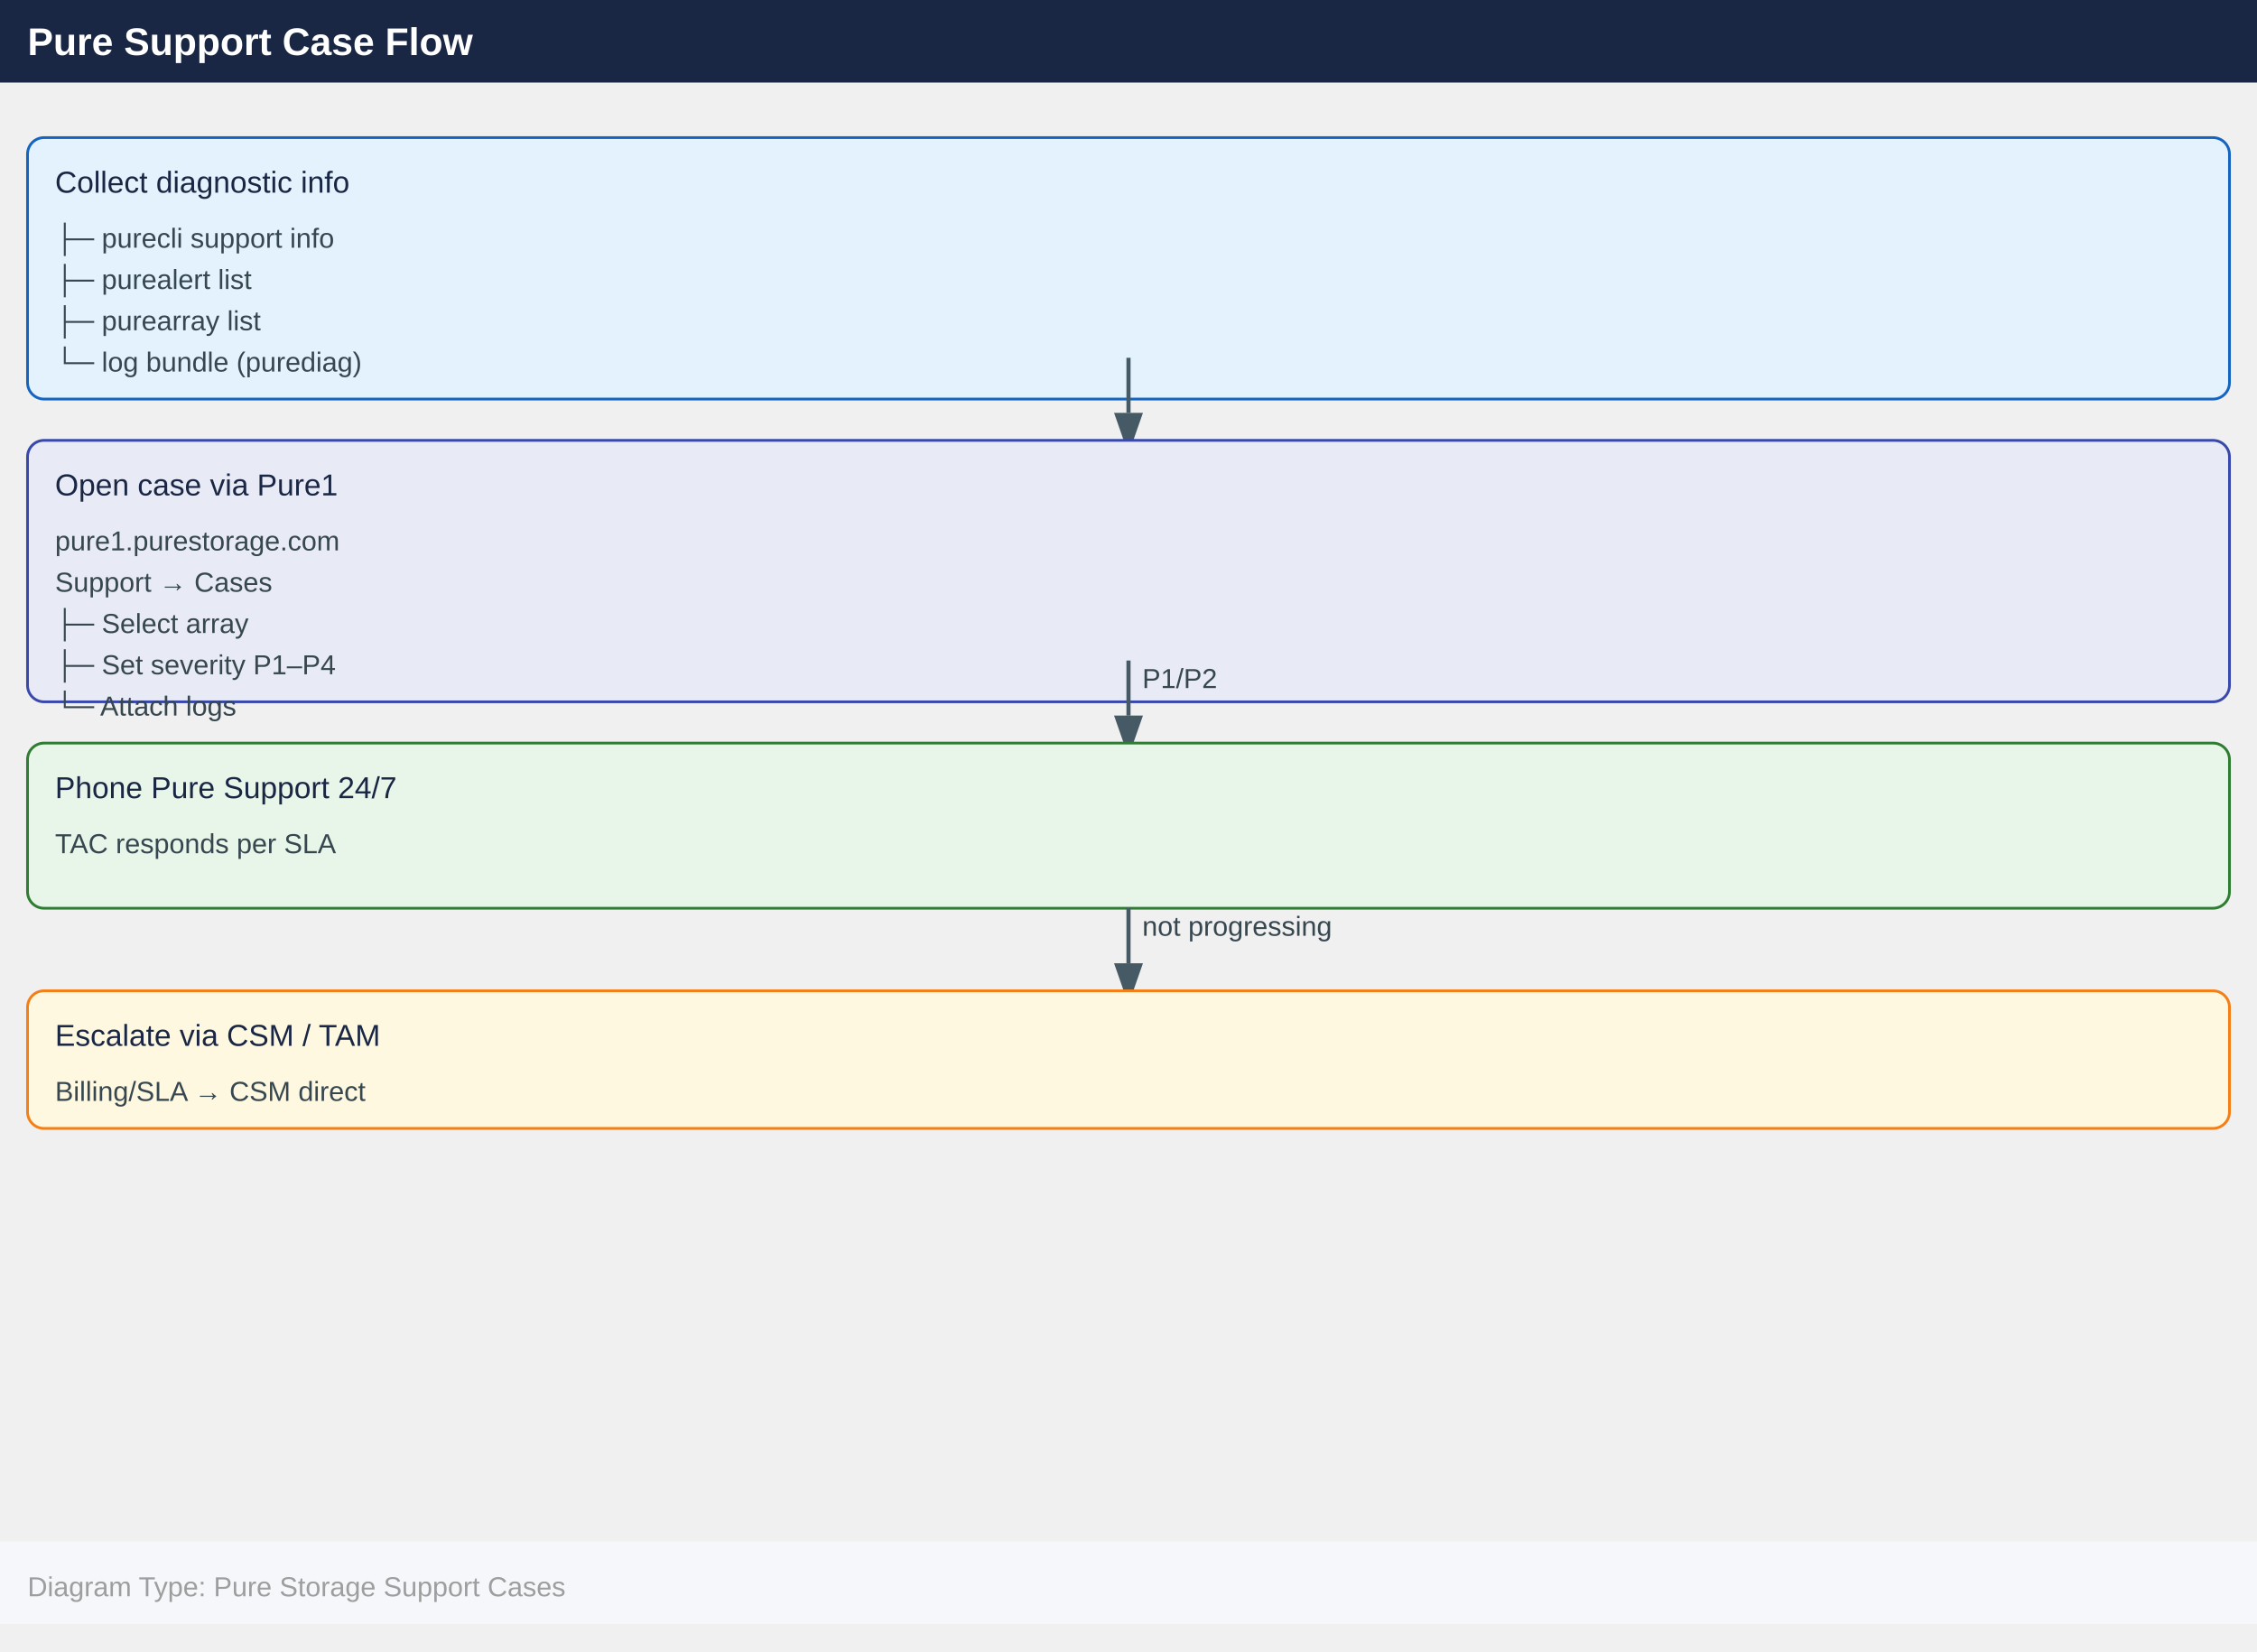
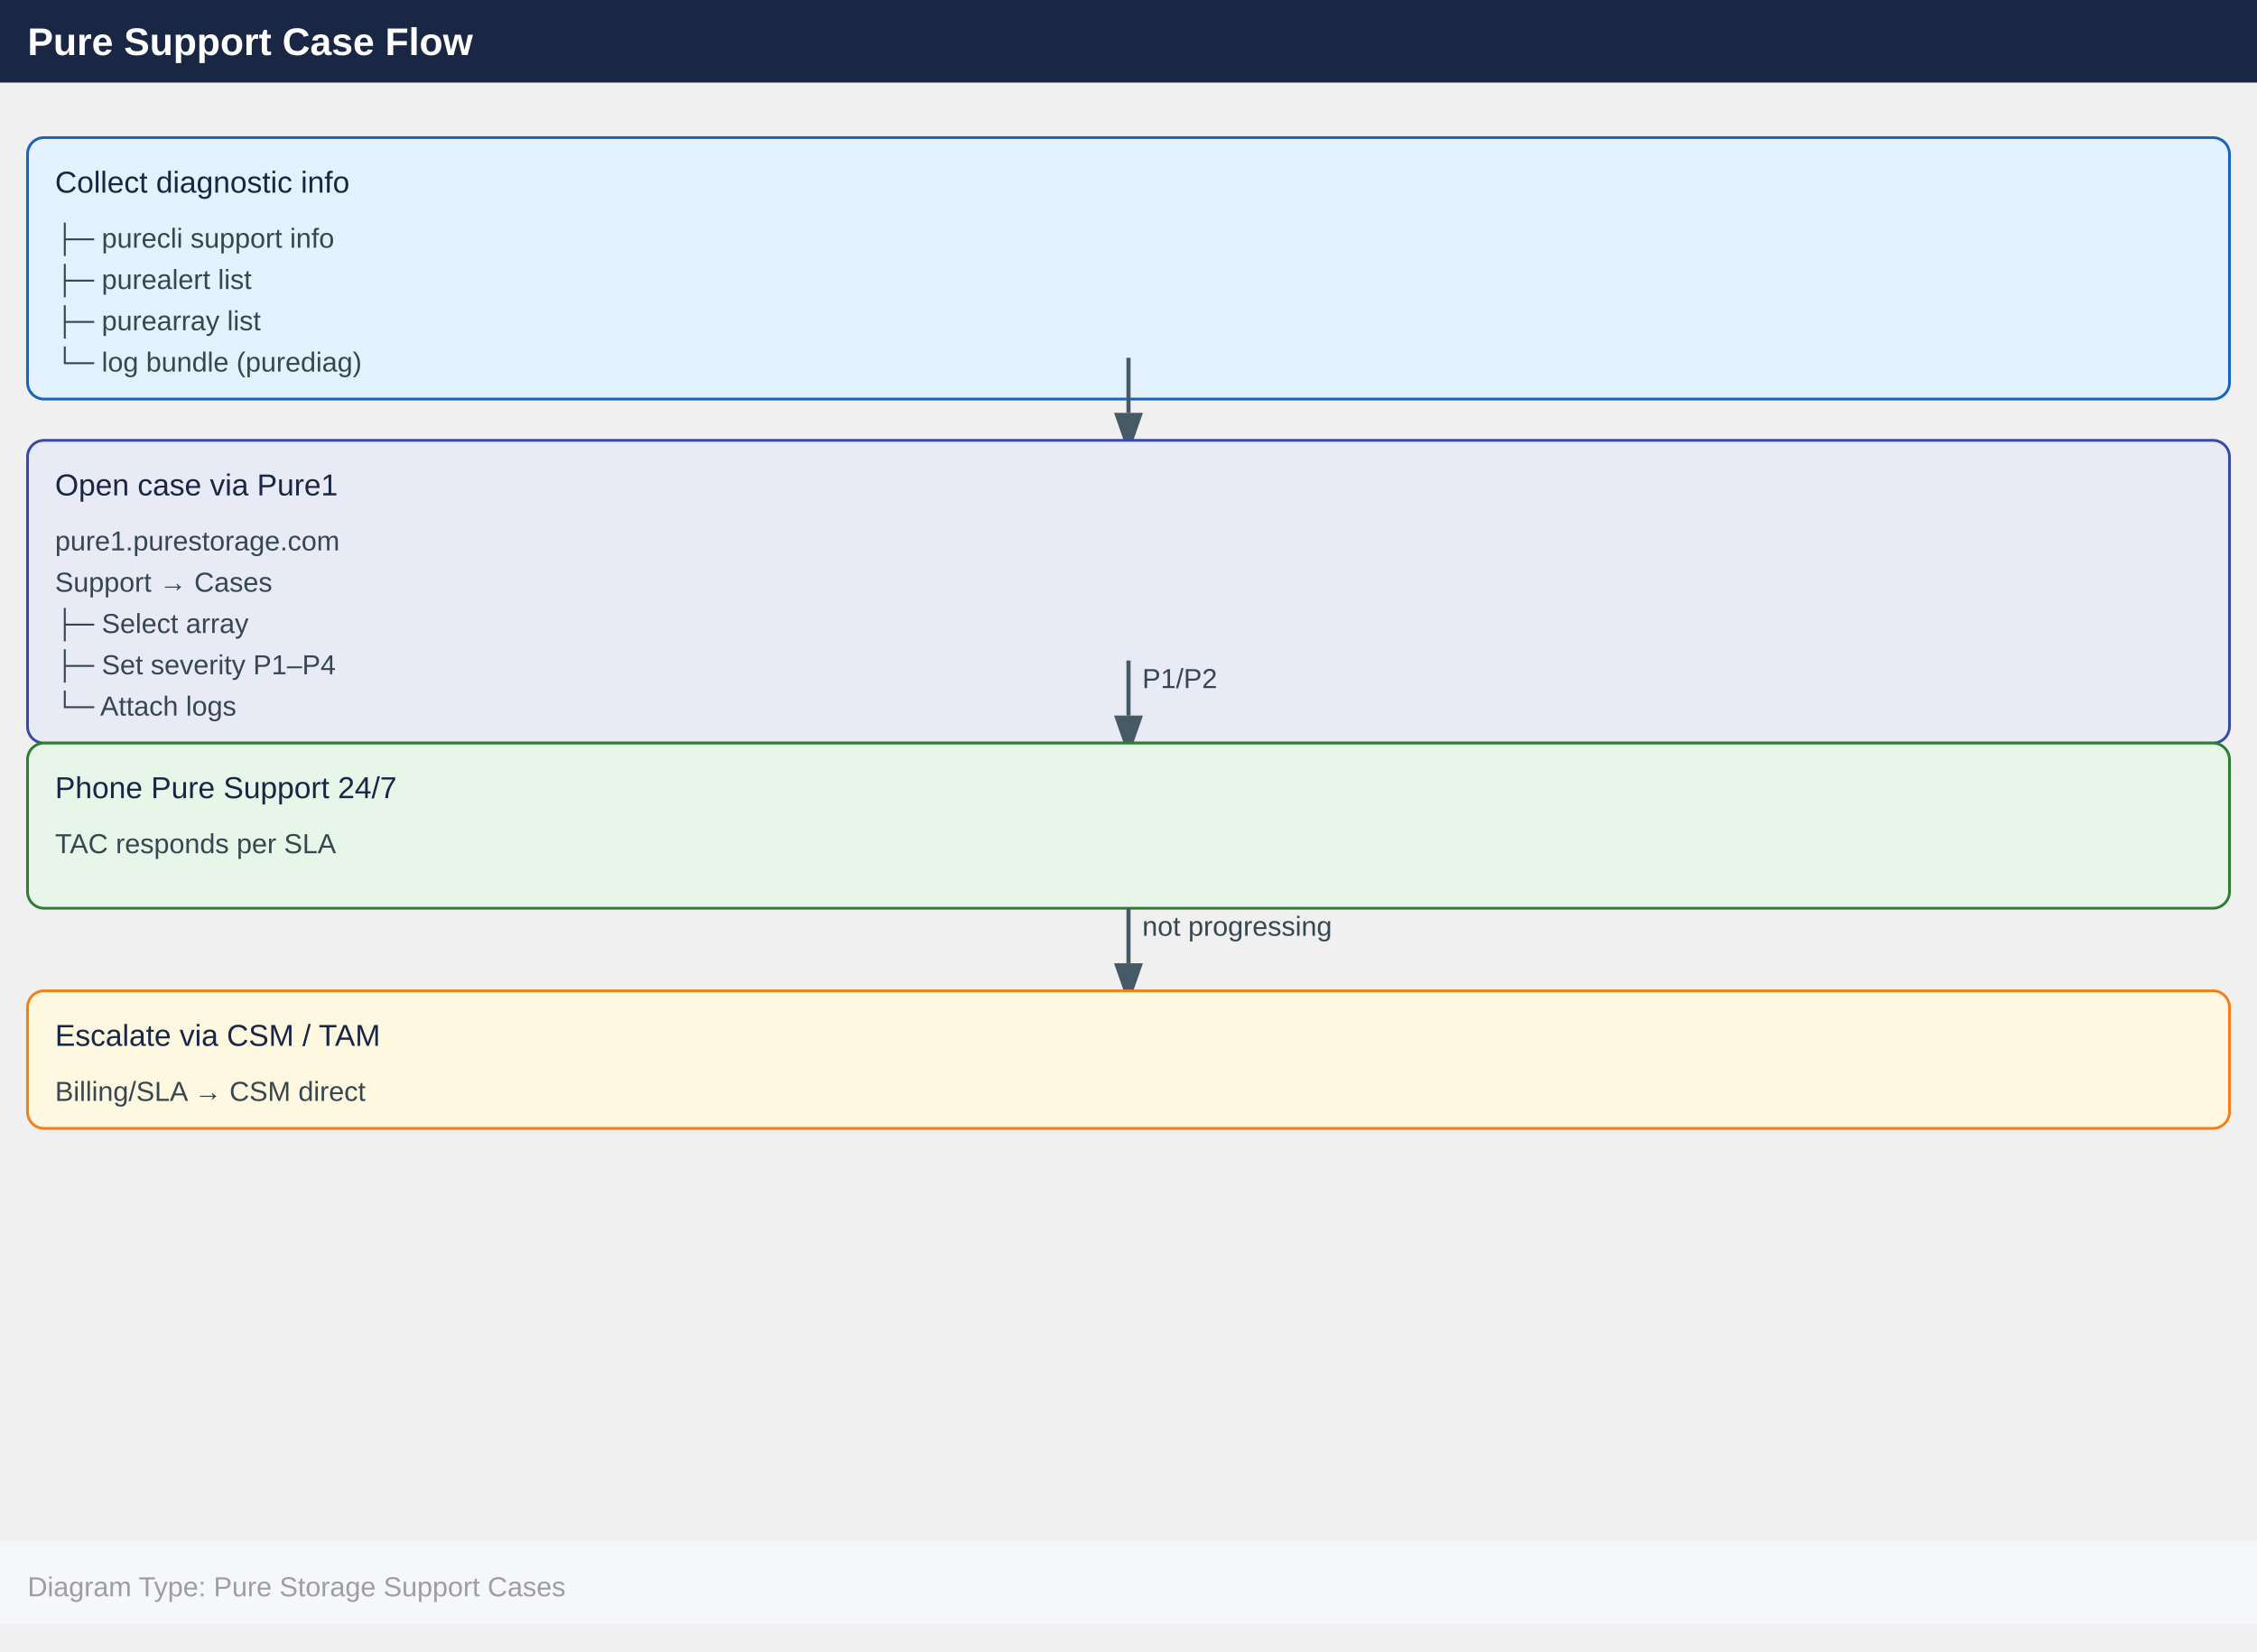
<svg xmlns="http://www.w3.org/2000/svg" width="820" height="600" viewBox="0 0 820 600">
  <defs>
    <marker id="arrowhead" markerWidth="10" markerHeight="7" refX="0" refY="3.5" orient="auto">
      <polygon points="0 0, 10 3.5, 0 7" fill="#455a64" />
    </marker>
  </defs>
  <rect x="0" y="0" width="820" height="30" fill="#1a2744" />
  <text x="10" y="20" font-family="Arial,Helvetica,sans-serif" font-size="14" font-weight="bold" fill="#ffffff">Pure Support Case Flow</text>
  <rect x="10" y="50" width="800" height="95" rx="6" fill="#e3f2fd" stroke="#1565c0" />
  <text x="20" y="70" font-family="Arial,Helvetica,sans-serif" font-size="11" fill="#1a2744">Collect diagnostic info</text>
  <text x="20" y="90" font-family="Arial,Helvetica,sans-serif" font-size="10" fill="#37474f">├─ purecli support info</text>
  <text x="20" y="105" font-family="Arial,Helvetica,sans-serif" font-size="10" fill="#37474f">├─ purealert list</text>
  <text x="20" y="120" font-family="Arial,Helvetica,sans-serif" font-size="10" fill="#37474f">├─ purearray list</text>
  <text x="20" y="135" font-family="Arial,Helvetica,sans-serif" font-size="10" fill="#37474f">└─ log bundle (purediag)</text>
  <line x1="410" y1="130" x2="410" y2="150" stroke="#455a64" stroke-width="1.5" marker-end="url(#arrowhead)" />
-   <rect x="10" y="160" width="800" height="95" rx="6" fill="#e8eaf6" stroke="#3949ab" />
+   <rect x="10" y="160" width="800" height="110" rx="6" fill="#e8eaf6" stroke="#3949ab" />
  <text x="20" y="180" font-family="Arial,Helvetica,sans-serif" font-size="11" fill="#1a2744">Open case via Pure1</text>
  <text x="20" y="200" font-family="Arial,Helvetica,sans-serif" font-size="10" fill="#37474f">pure1.purestorage.com</text>
  <text x="20" y="215" font-family="Arial,Helvetica,sans-serif" font-size="10" fill="#37474f">Support → Cases</text>
  <text x="20" y="230" font-family="Arial,Helvetica,sans-serif" font-size="10" fill="#37474f">├─ Select array</text>
  <text x="20" y="245" font-family="Arial,Helvetica,sans-serif" font-size="10" fill="#37474f">├─ Set severity P1–P4</text>
  <text x="20" y="260" font-family="Arial,Helvetica,sans-serif" font-size="10" fill="#37474f">└─ Attach logs</text>
  <line x1="410" y1="240" x2="410" y2="260" stroke="#455a64" stroke-width="1.5" marker-end="url(#arrowhead)" />
  <text x="415" y="250" font-family="Arial,Helvetica,sans-serif" font-size="10" fill="#37474f">P1/P2</text>
  <rect x="10" y="270" width="800" height="60" rx="6" fill="#e8f5e9" stroke="#2e7d32" />
  <text x="20" y="290" font-family="Arial,Helvetica,sans-serif" font-size="11" fill="#1a2744">Phone Pure Support 24/7</text>
  <text x="20" y="310" font-family="Arial,Helvetica,sans-serif" font-size="10" fill="#37474f">TAC responds per SLA</text>
  <line x1="410" y1="330" x2="410" y2="350" stroke="#455a64" stroke-width="1.5" marker-end="url(#arrowhead)" />
  <text x="415" y="340" font-family="Arial,Helvetica,sans-serif" font-size="10" fill="#37474f">not progressing</text>
  <rect x="10" y="360" width="800" height="50" rx="6" fill="#fff8e1" stroke="#f57f17" />
  <text x="20" y="380" font-family="Arial,Helvetica,sans-serif" font-size="11" fill="#1a2744">Escalate via CSM / TAM</text>
  <text x="20" y="400" font-family="Arial,Helvetica,sans-serif" font-size="10" fill="#37474f">Billing/SLA → CSM direct</text>
  <rect x="0" y="560" width="820" height="30" fill="#f5f7fa" />
  <text x="10" y="580" font-family="Arial,Helvetica,sans-serif" font-size="10" fill="#9e9e9e">Diagram Type: Pure Storage Support Cases</text>
</svg>
